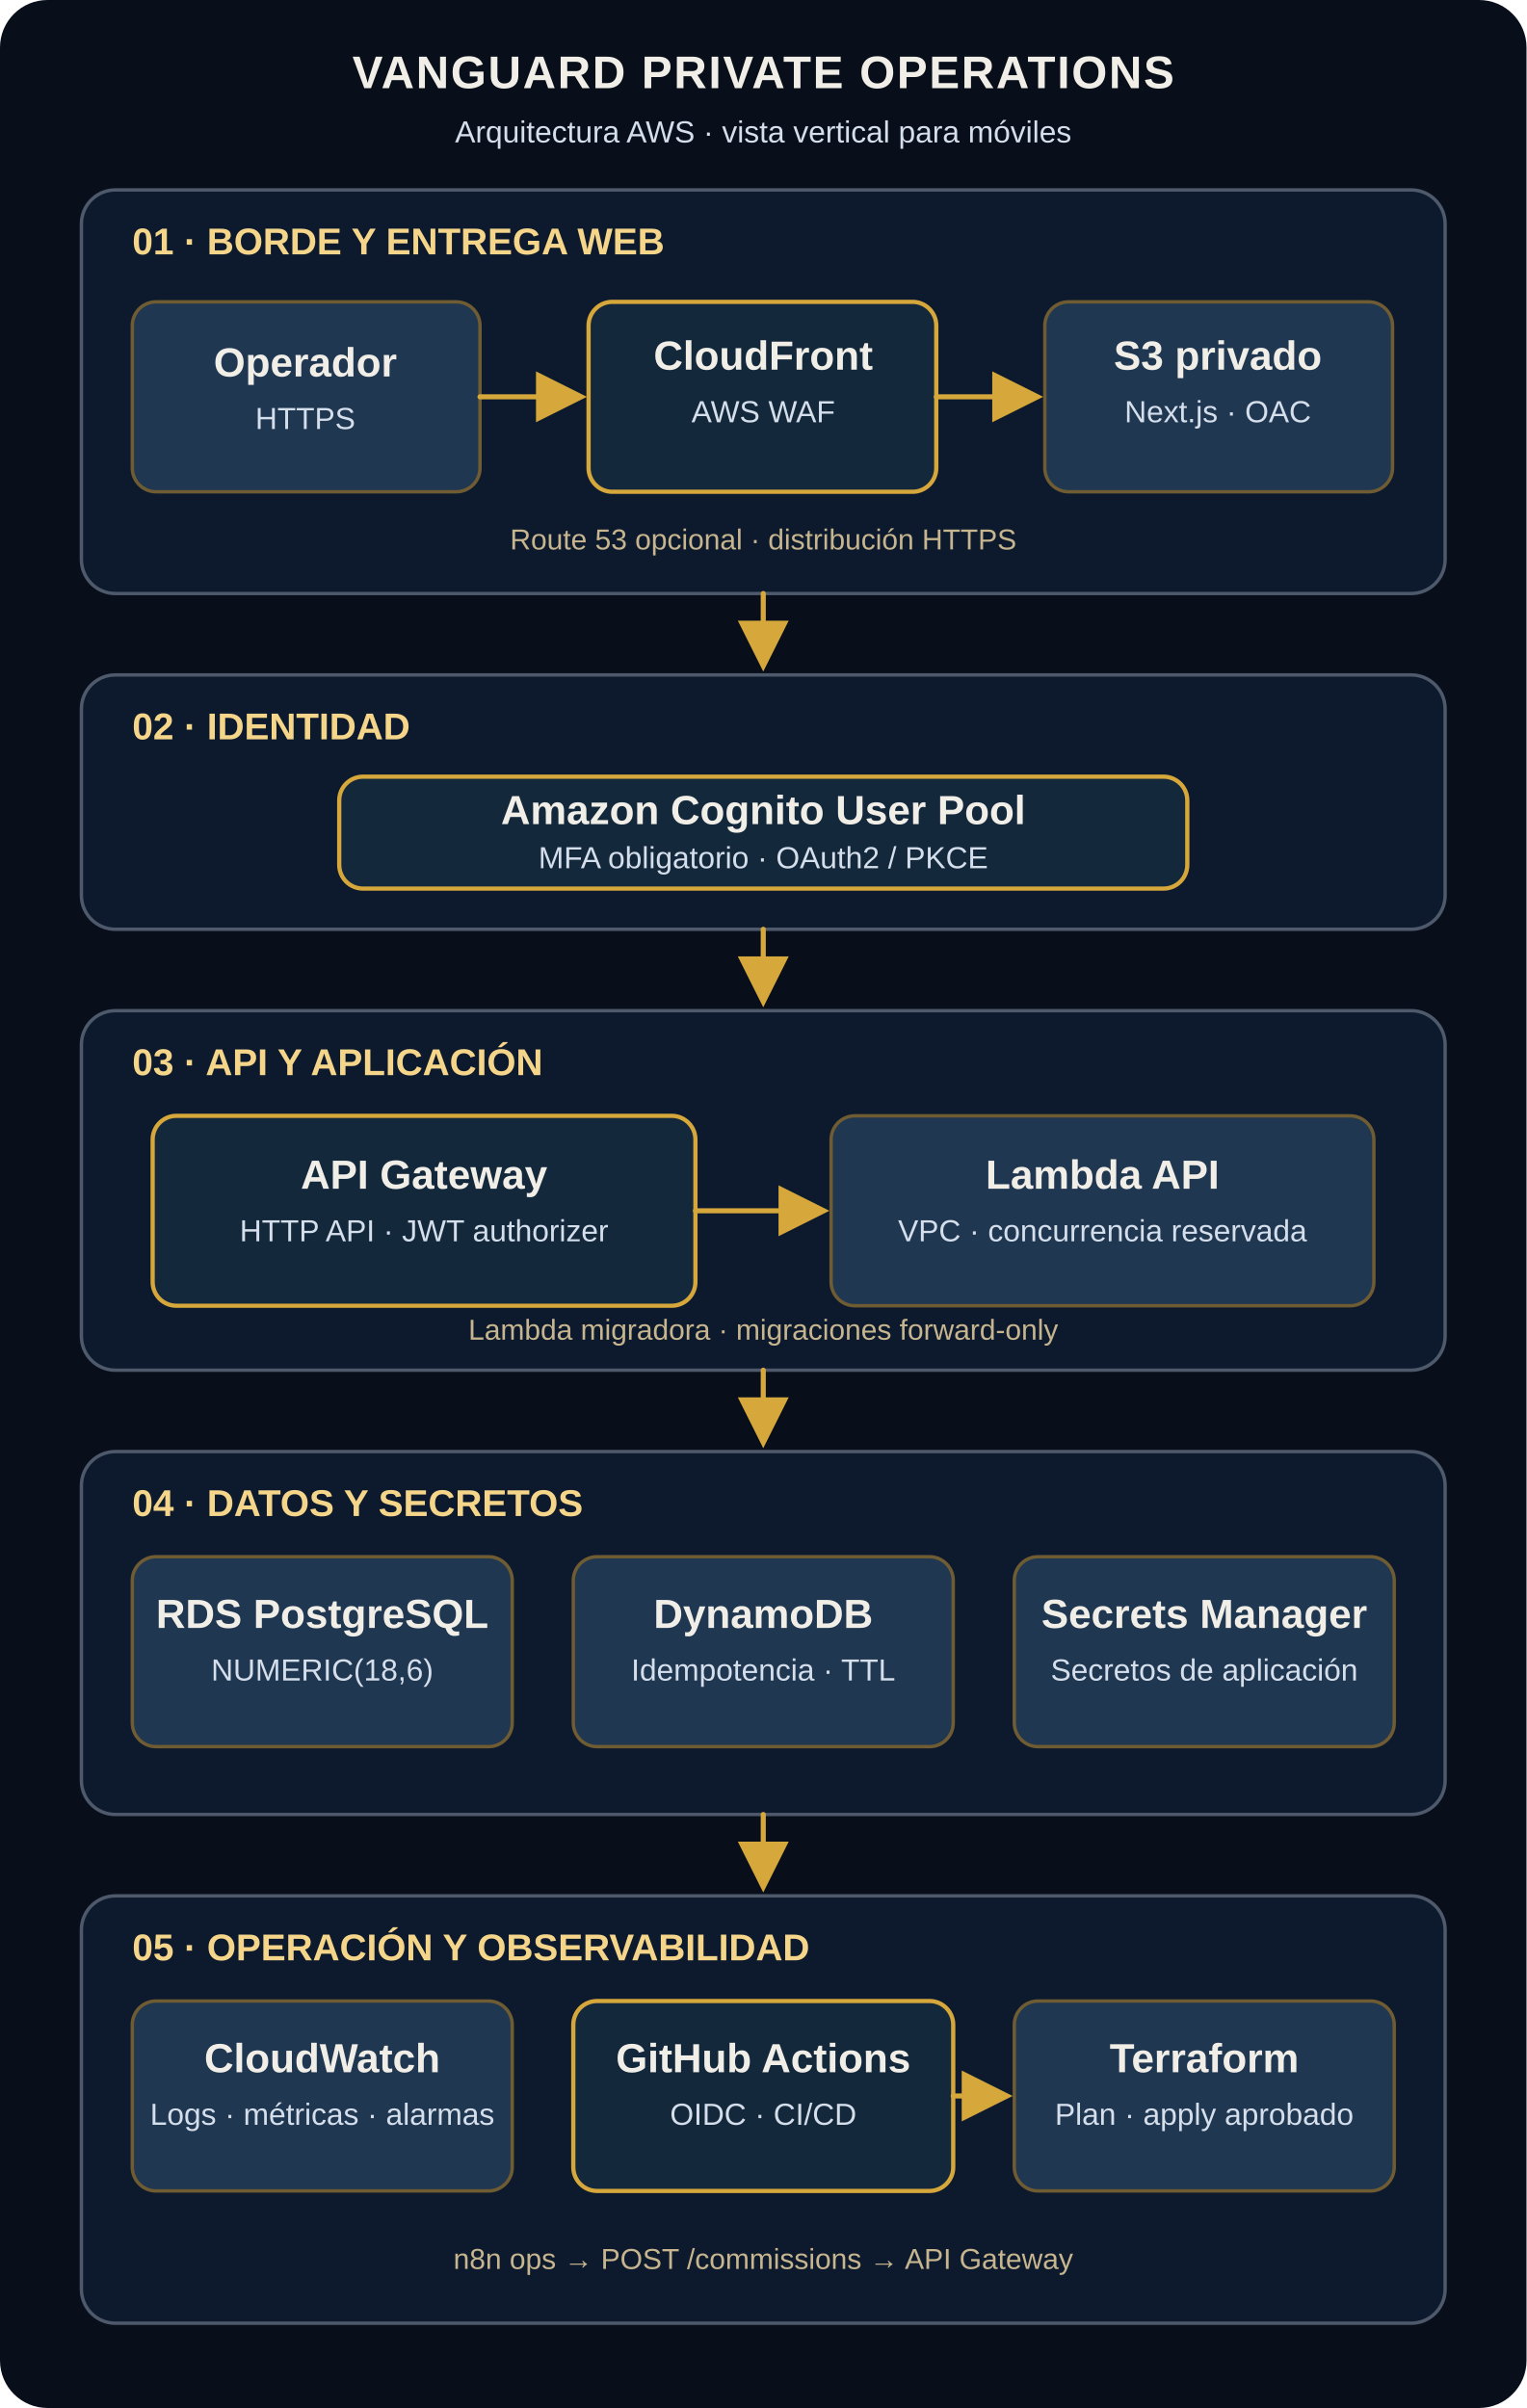
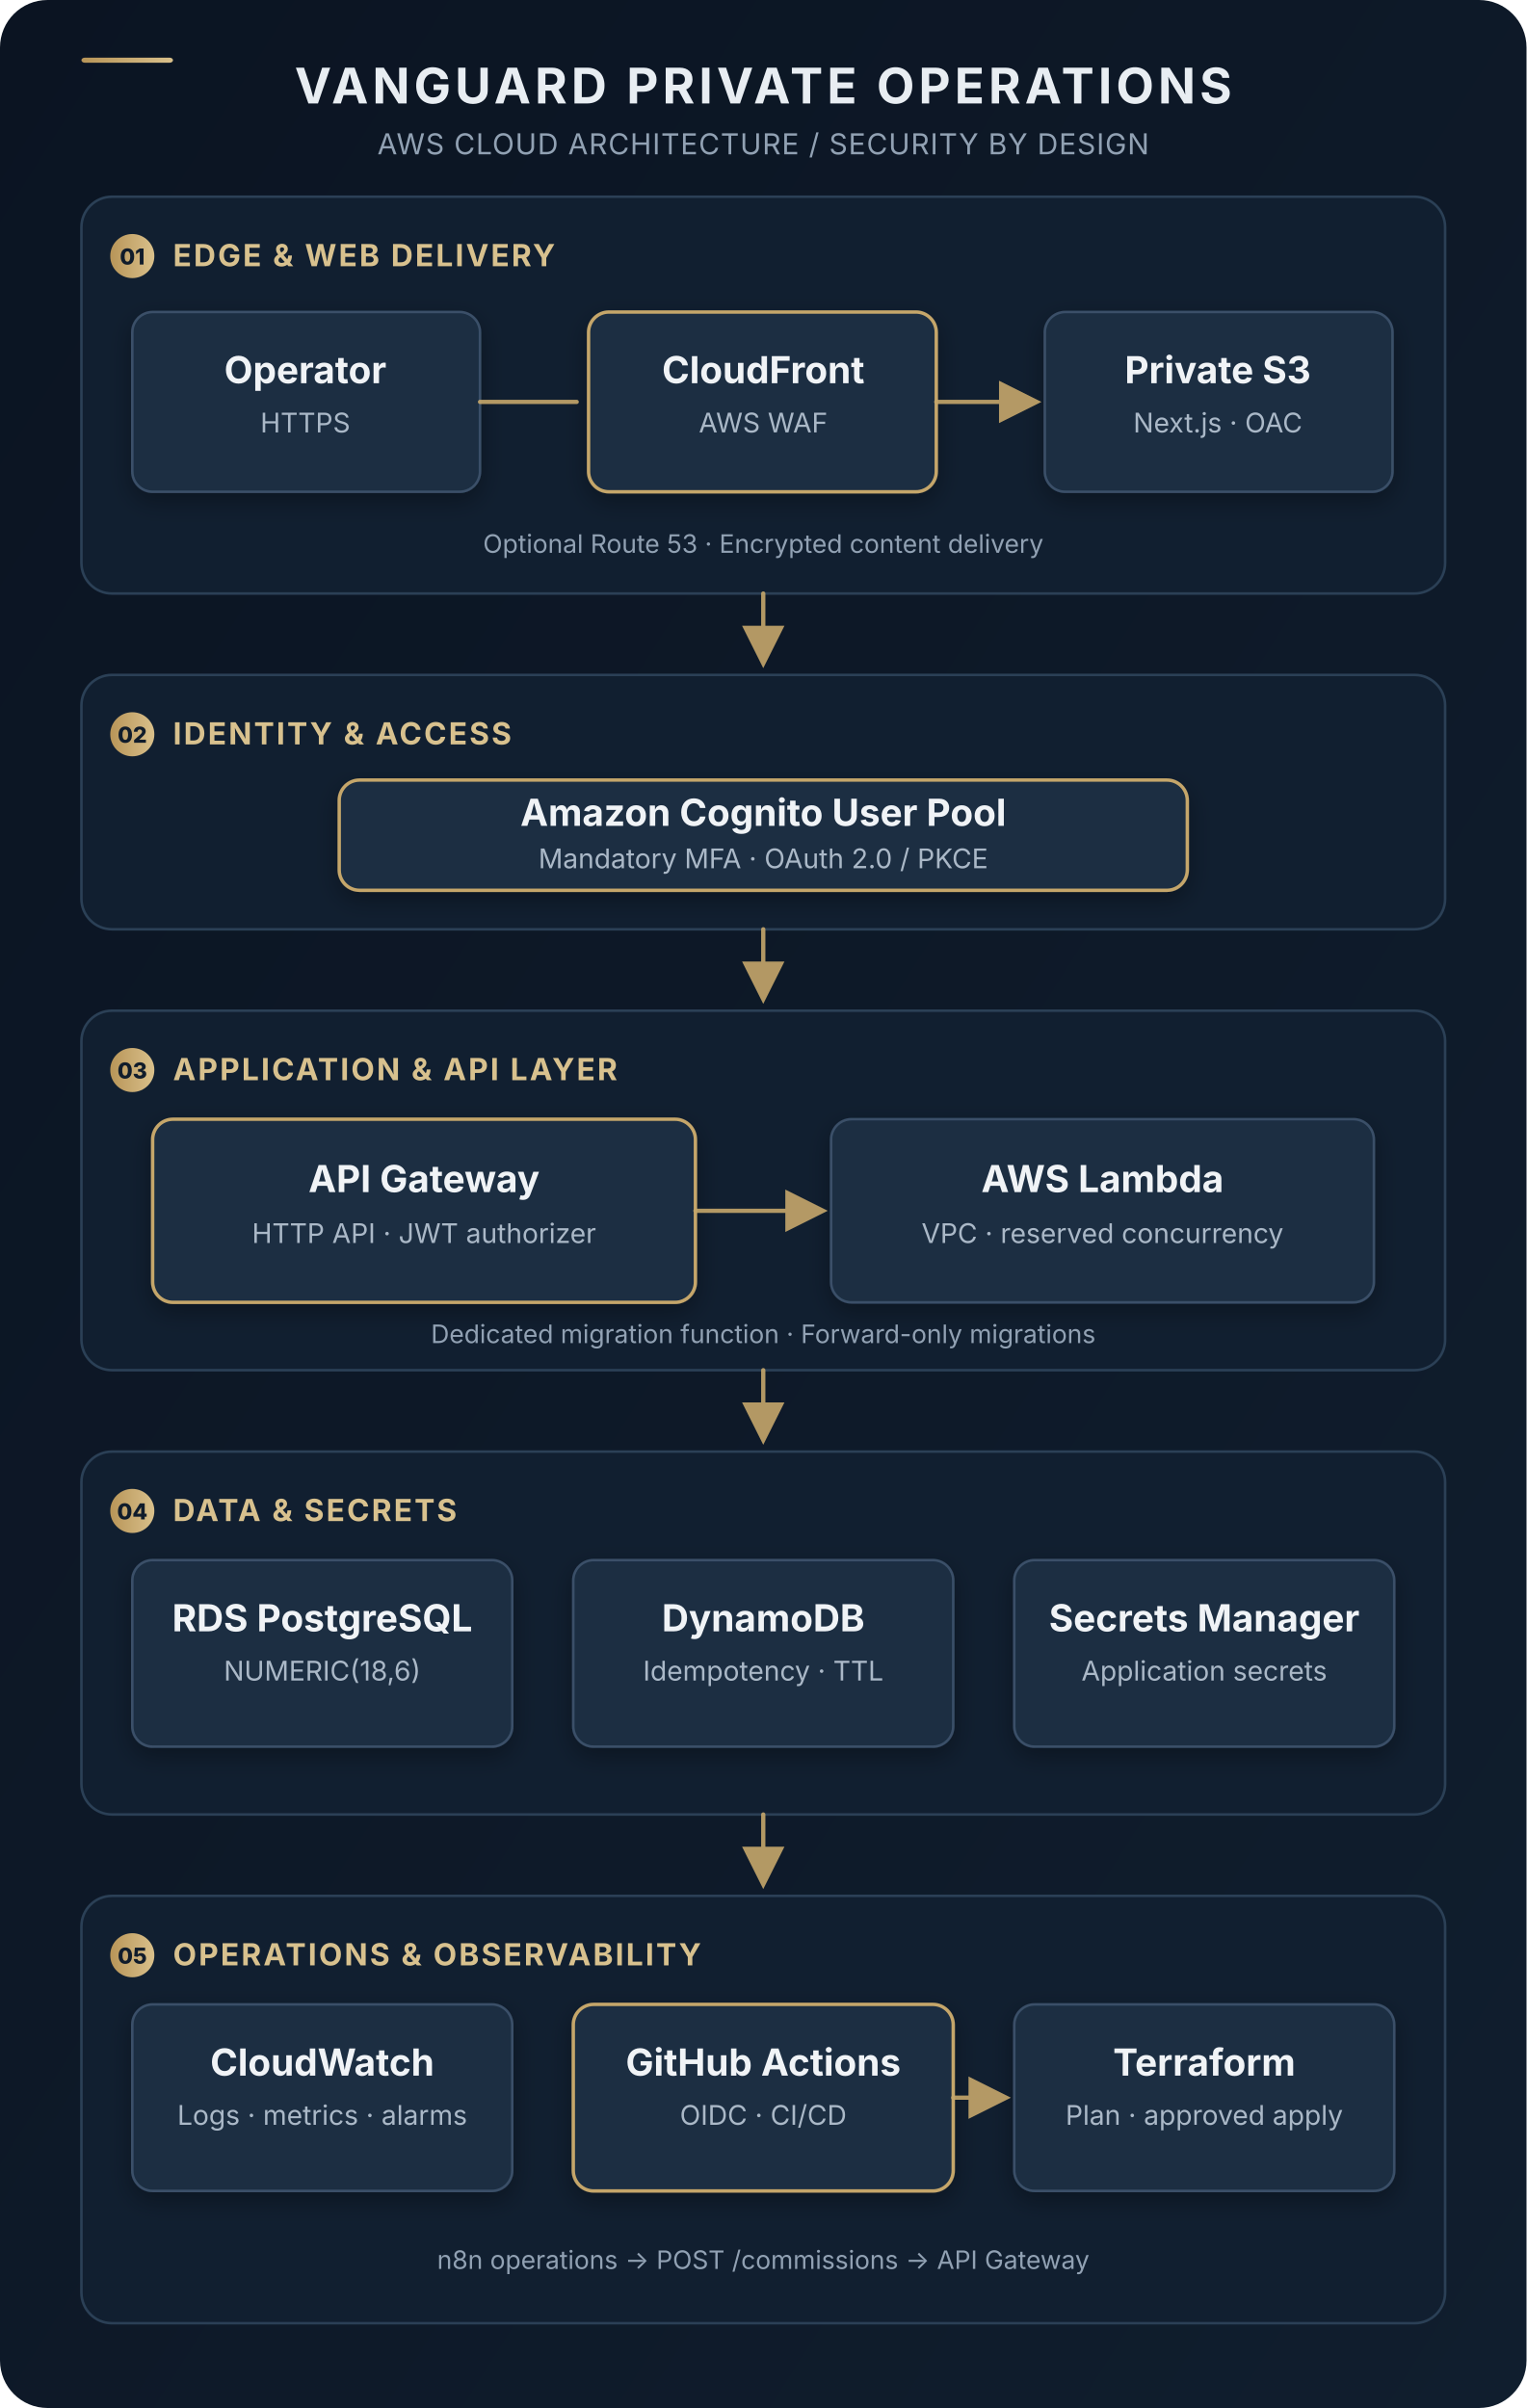
<svg xmlns="http://www.w3.org/2000/svg" width="900" height="1420" viewBox="0 0 900 1420" role="img" aria-labelledby="title desc">
  <defs>
+     <linearGradient id="bg" x1="0" y1="0" x2="1" y2="1">
+       <stop offset="0" stop-color="#0B1422" />
+       <stop offset="1" stop-color="#101E2E" />
+     </linearGradient>
+     <linearGradient id="gold" x1="0" y1="0" x2="1" y2="0">
+       <stop offset="0" stop-color="#B89558" />
+       <stop offset="1" stop-color="#D9C08B" />
+     </linearGradient>
+     <filter id="shadow" x="-15%" y="-15%" width="130%" height="140%">
+       <feDropShadow dx="0" dy="5" stdDeviation="7" flood-color="#020811" flood-opacity=".32" />
+     </filter>
+     <marker id="arrow" markerWidth="10" markerHeight="10" refX="8" refY="5" orient="auto">
+       <path d="M0 0 L10 5 L0 10 Z" fill="#C5A66A" />
+     </marker>
    <style>
-     text{font-family:Arial,Helvetica,sans-serif;fill:#f0eee7}
-     .heading{font-size:27px;font-weight:700;letter-spacing:1px}
-     .node{fill:#203751;stroke:#6f5c32;stroke-width:2}
-     .main{fill:#14283c;stroke:#d6a73b;stroke-width:2.5}
-     .label{font-size:24px;font-weight:700}
-     .sub{font-size:18px;fill:#d5deeb}
-     .section{fill:#0d1a2d;stroke:#4e5a6c;stroke-width:2}
-     .section-title{font-size:22px;font-weight:700;fill:#f4d58a}
-     .arrow{fill:none;stroke:#d6a73b;stroke-width:3;stroke-linecap:round;stroke-linejoin:round}
-     .arrow-label{font-size:17px;fill:#c6b58e}
+     text{font-family:Inter,Segoe UI,Arial,sans-serif;fill:#E8EDF2}
+     .brand{font-size:29px;font-weight:750;letter-spacing:2.4px}
+     .subtitle{font-size:17px;fill:#91A1B3;letter-spacing:.5px}
+     .section{fill:#111F30;stroke:#2B4056;stroke-width:1.5}
+     .section-title{font-size:18px;font-weight:700;letter-spacing:1.25px;fill:#D8C18E}
+     .node{fill:#1A2D42;stroke:#3A5068;stroke-width:1.5}
+     .primary{fill:#1A2D42;stroke:#C5A66A;stroke-width:2}
+     .label{font-size:22px;font-weight:700;fill:#F0F3F6}
+     .sub{font-size:16px;fill:#AAB8C7}
+     .arrow{fill:none;stroke:#C5A66A;stroke-width:2.5;stroke-linecap:round;stroke-linejoin:round;opacity:.9}
+     .note{font-size:15px;fill:#91A1B3}
+     .number{font-size:13px;font-weight:800;fill:#101C2B}
  </style>
-     <marker id="arrow" markerWidth="10" markerHeight="10" refX="8" refY="5" orient="auto">
-       <path d="M0 0 L10 5 L0 10 Z" fill="#d6a73b" />
-     </marker>
  </defs>
-   <rect width="900" height="1420" rx="28" fill="#080f1b" />
-   <text x="450" y="52" text-anchor="middle" class="heading">VANGUARD PRIVATE OPERATIONS</text>
-   <text x="450" y="84" text-anchor="middle" class="sub">Arquitectura AWS · vista vertical para móviles</text>
-   <rect x="48" y="112" width="804" height="238" rx="20" class="section" />
-   <text x="78" y="150" class="section-title">01 · BORDE Y ENTREGA WEB</text>
-   <rect x="78" y="178" width="205" height="112" rx="14" class="node" />
-   <text x="180" y="222" text-anchor="middle" class="label">Operador</text>
-   <text x="180" y="253" text-anchor="middle" class="sub">HTTPS</text>
-   <rect x="347" y="178" width="205" height="112" rx="14" class="main" />
-   <text x="450" y="218" text-anchor="middle" class="label">CloudFront</text>
-   <text x="450" y="249" text-anchor="middle" class="sub">AWS WAF</text>
-   <rect x="616" y="178" width="205" height="112" rx="14" class="node" />
-   <text x="718" y="218" text-anchor="middle" class="label">S3 privado</text>
-   <text x="718" y="249" text-anchor="middle" class="sub">Next.js · OAC</text>
-   <path d="M283 234 H340" class="arrow" marker-end="url(#arrow)" />
-   <path d="M552 234 H609" class="arrow" marker-end="url(#arrow)" />
-   <text x="450" y="324" text-anchor="middle" class="arrow-label">Route 53 opcional · distribución HTTPS</text>
-   <path d="M450 350 V390" class="arrow" marker-end="url(#arrow)" />
-   <rect x="48" y="398" width="804" height="150" rx="20" class="section" />
-   <text x="78" y="436" class="section-title">02 · IDENTIDAD</text>
-   <rect x="200" y="458" width="500" height="66" rx="14" class="main" />
-   <text x="450" y="486" text-anchor="middle" class="label">Amazon Cognito User Pool</text>
-   <text x="450" y="512" text-anchor="middle" class="sub">MFA obligatorio · OAuth2 / PKCE</text>
-   <path d="M450 548 V588" class="arrow" marker-end="url(#arrow)" />
-   <rect x="48" y="596" width="804" height="212" rx="20" class="section" />
-   <text x="78" y="634" class="section-title">03 · API Y APLICACIÓN</text>
-   <rect x="90" y="658" width="320" height="112" rx="14" class="main" />
-   <text x="250" y="701" text-anchor="middle" class="label">API Gateway</text>
-   <text x="250" y="732" text-anchor="middle" class="sub">HTTP API · JWT authorizer</text>
-   <rect x="490" y="658" width="320" height="112" rx="14" class="node" />
-   <text x="650" y="701" text-anchor="middle" class="label">Lambda API</text>
-   <text x="650" y="732" text-anchor="middle" class="sub">VPC · concurrencia reservada</text>
+   <rect width="900" height="1420" rx="28" fill="url(#bg)" />
+   <rect x="48" y="34" width="54" height="3" rx="2" fill="url(#gold)" />
+   <text x="450" y="61" text-anchor="middle" class="brand">VANGUARD PRIVATE OPERATIONS</text>
+   <text x="450" y="91" text-anchor="middle" class="subtitle">AWS CLOUD ARCHITECTURE  /  SECURITY BY DESIGN</text>
+   <rect x="48" y="116" width="804" height="234" rx="18" class="section" />
+   <circle cx="78" cy="151" r="13" fill="url(#gold)" />
+   <text x="78" y="156" text-anchor="middle" class="number">01</text>
+   <text x="102" y="157" class="section-title">EDGE &amp; WEB DELIVERY</text>
+   <rect x="78" y="184" width="205" height="106" rx="12" class="node" filter="url(#shadow)" />
+   <text x="180" y="226" text-anchor="middle" class="label">Operator</text>
+   <text x="180" y="255" text-anchor="middle" class="sub">HTTPS</text>
+   <rect x="347" y="184" width="205" height="106" rx="12" class="primary" filter="url(#shadow)" />
+   <text x="450" y="226" text-anchor="middle" class="label">CloudFront</text>
+   <text x="450" y="255" text-anchor="middle" class="sub">AWS WAF</text>
+   <rect x="616" y="184" width="205" height="106" rx="12" class="node" filter="url(#shadow)" />
+   <text x="718" y="226" text-anchor="middle" class="label">Private S3</text>
+   <text x="718" y="255" text-anchor="middle" class="sub">Next.js · OAC</text>
+   <path d="M283 237 H340 M552 237 H609" class="arrow" marker-end="url(#arrow)" />
+   <text x="450" y="326" text-anchor="middle" class="note">Optional Route 53  ·  Encrypted content delivery</text>
+   <path d="M450 350 V389" class="arrow" marker-end="url(#arrow)" />
+   <rect x="48" y="398" width="804" height="150" rx="18" class="section" />
+   <circle cx="78" cy="433" r="13" fill="url(#gold)" />
+   <text x="78" y="438" text-anchor="middle" class="number">02</text>
+   <text x="102" y="439" class="section-title">IDENTITY &amp; ACCESS</text>
+   <rect x="200" y="460" width="500" height="65" rx="12" class="primary" filter="url(#shadow)" />
+   <text x="450" y="487" text-anchor="middle" class="label">Amazon Cognito User Pool</text>
+   <text x="450" y="512" text-anchor="middle" class="sub">Mandatory MFA  ·  OAuth 2.0 / PKCE</text>
+   <path d="M450 548 V587" class="arrow" marker-end="url(#arrow)" />
+   <rect x="48" y="596" width="804" height="212" rx="18" class="section" />
+   <circle cx="78" cy="631" r="13" fill="url(#gold)" />
+   <text x="78" y="636" text-anchor="middle" class="number">03</text>
+   <text x="102" y="637" class="section-title">APPLICATION &amp; API LAYER</text>
+   <rect x="90" y="660" width="320" height="108" rx="12" class="primary" filter="url(#shadow)" />
+   <text x="250" y="703" text-anchor="middle" class="label">API Gateway</text>
+   <text x="250" y="733" text-anchor="middle" class="sub">HTTP API · JWT authorizer</text>
+   <rect x="490" y="660" width="320" height="108" rx="12" class="node" filter="url(#shadow)" />
+   <text x="650" y="703" text-anchor="middle" class="label">AWS Lambda</text>
+   <text x="650" y="733" text-anchor="middle" class="sub">VPC · reserved concurrency</text>
  <path d="M410 714 H483" class="arrow" marker-end="url(#arrow)" />
-   <text x="450" y="790" text-anchor="middle" class="arrow-label">Lambda migradora · migraciones forward-only</text>
-   <path d="M450 808 V848" class="arrow" marker-end="url(#arrow)" />
-   <rect x="48" y="856" width="804" height="214" rx="20" class="section" />
-   <text x="78" y="894" class="section-title">04 · DATOS Y SECRETOS</text>
-   <rect x="78" y="918" width="224" height="112" rx="14" class="node" />
-   <text x="190" y="960" text-anchor="middle" class="label">RDS PostgreSQL</text>
+   <text x="450" y="792" text-anchor="middle" class="note">Dedicated migration function  ·  Forward-only migrations</text>
+   <path d="M450 808 V847" class="arrow" marker-end="url(#arrow)" />
+   <rect x="48" y="856" width="804" height="214" rx="18" class="section" />
+   <circle cx="78" cy="891" r="13" fill="url(#gold)" />
+   <text x="78" y="896" text-anchor="middle" class="number">04</text>
+   <text x="102" y="897" class="section-title">DATA &amp; SECRETS</text>
+   <rect x="78" y="920" width="224" height="110" rx="12" class="node" filter="url(#shadow)" />
+   <text x="190" y="962" text-anchor="middle" class="label">RDS PostgreSQL</text>
  <text x="190" y="991" text-anchor="middle" class="sub">NUMERIC(18,6)</text>
-   <rect x="338" y="918" width="224" height="112" rx="14" class="node" />
-   <text x="450" y="960" text-anchor="middle" class="label">DynamoDB</text>
-   <text x="450" y="991" text-anchor="middle" class="sub">Idempotencia · TTL</text>
-   <rect x="598" y="918" width="224" height="112" rx="14" class="node" />
-   <text x="710" y="960" text-anchor="middle" class="label">Secrets Manager</text>
-   <text x="710" y="991" text-anchor="middle" class="sub">Secretos de aplicación</text>
-   <path d="M450 1070 V1110" class="arrow" marker-end="url(#arrow)" />
-   <rect x="48" y="1118" width="804" height="252" rx="20" class="section" />
-   <text x="78" y="1156" class="section-title">05 · OPERACIÓN Y OBSERVABILIDAD</text>
-   <rect x="78" y="1180" width="224" height="112" rx="14" class="node" />
-   <text x="190" y="1222" text-anchor="middle" class="label">CloudWatch</text>
-   <text x="190" y="1253" text-anchor="middle" class="sub">Logs · métricas · alarmas</text>
-   <rect x="338" y="1180" width="224" height="112" rx="14" class="main" />
-   <text x="450" y="1222" text-anchor="middle" class="label">GitHub Actions</text>
+   <rect x="338" y="920" width="224" height="110" rx="12" class="node" filter="url(#shadow)" />
+   <text x="450" y="962" text-anchor="middle" class="label">DynamoDB</text>
+   <text x="450" y="991" text-anchor="middle" class="sub">Idempotency · TTL</text>
+   <rect x="598" y="920" width="224" height="110" rx="12" class="node" filter="url(#shadow)" />
+   <text x="710" y="962" text-anchor="middle" class="label">Secrets Manager</text>
+   <text x="710" y="991" text-anchor="middle" class="sub">Application secrets</text>
+   <path d="M450 1070 V1109" class="arrow" marker-end="url(#arrow)" />
+   <rect x="48" y="1118" width="804" height="252" rx="18" class="section" />
+   <circle cx="78" cy="1153" r="13" fill="url(#gold)" />
+   <text x="78" y="1158" text-anchor="middle" class="number">05</text>
+   <text x="102" y="1159" class="section-title">OPERATIONS &amp; OBSERVABILITY</text>
+   <rect x="78" y="1182" width="224" height="110" rx="12" class="node" filter="url(#shadow)" />
+   <text x="190" y="1224" text-anchor="middle" class="label">CloudWatch</text>
+   <text x="190" y="1253" text-anchor="middle" class="sub">Logs · metrics · alarms</text>
+   <rect x="338" y="1182" width="224" height="110" rx="12" class="primary" filter="url(#shadow)" />
+   <text x="450" y="1224" text-anchor="middle" class="label">GitHub Actions</text>
  <text x="450" y="1253" text-anchor="middle" class="sub">OIDC · CI/CD</text>
-   <rect x="598" y="1180" width="224" height="112" rx="14" class="node" />
-   <text x="710" y="1222" text-anchor="middle" class="label">Terraform</text>
-   <text x="710" y="1253" text-anchor="middle" class="sub">Plan · apply aprobado</text>
-   <path d="M562 1236 H591" class="arrow" marker-end="url(#arrow)" />
-   <text x="450" y="1338" text-anchor="middle" class="arrow-label">n8n ops → POST /commissions → API Gateway</text>
+   <rect x="598" y="1182" width="224" height="110" rx="12" class="node" filter="url(#shadow)" />
+   <text x="710" y="1224" text-anchor="middle" class="label">Terraform</text>
+   <text x="710" y="1253" text-anchor="middle" class="sub">Plan · approved apply</text>
+   <path d="M562 1237 H591" class="arrow" marker-end="url(#arrow)" />
+   <text x="450" y="1338" text-anchor="middle" class="note">n8n operations  →  POST /commissions  →  API Gateway</text>
</svg>
